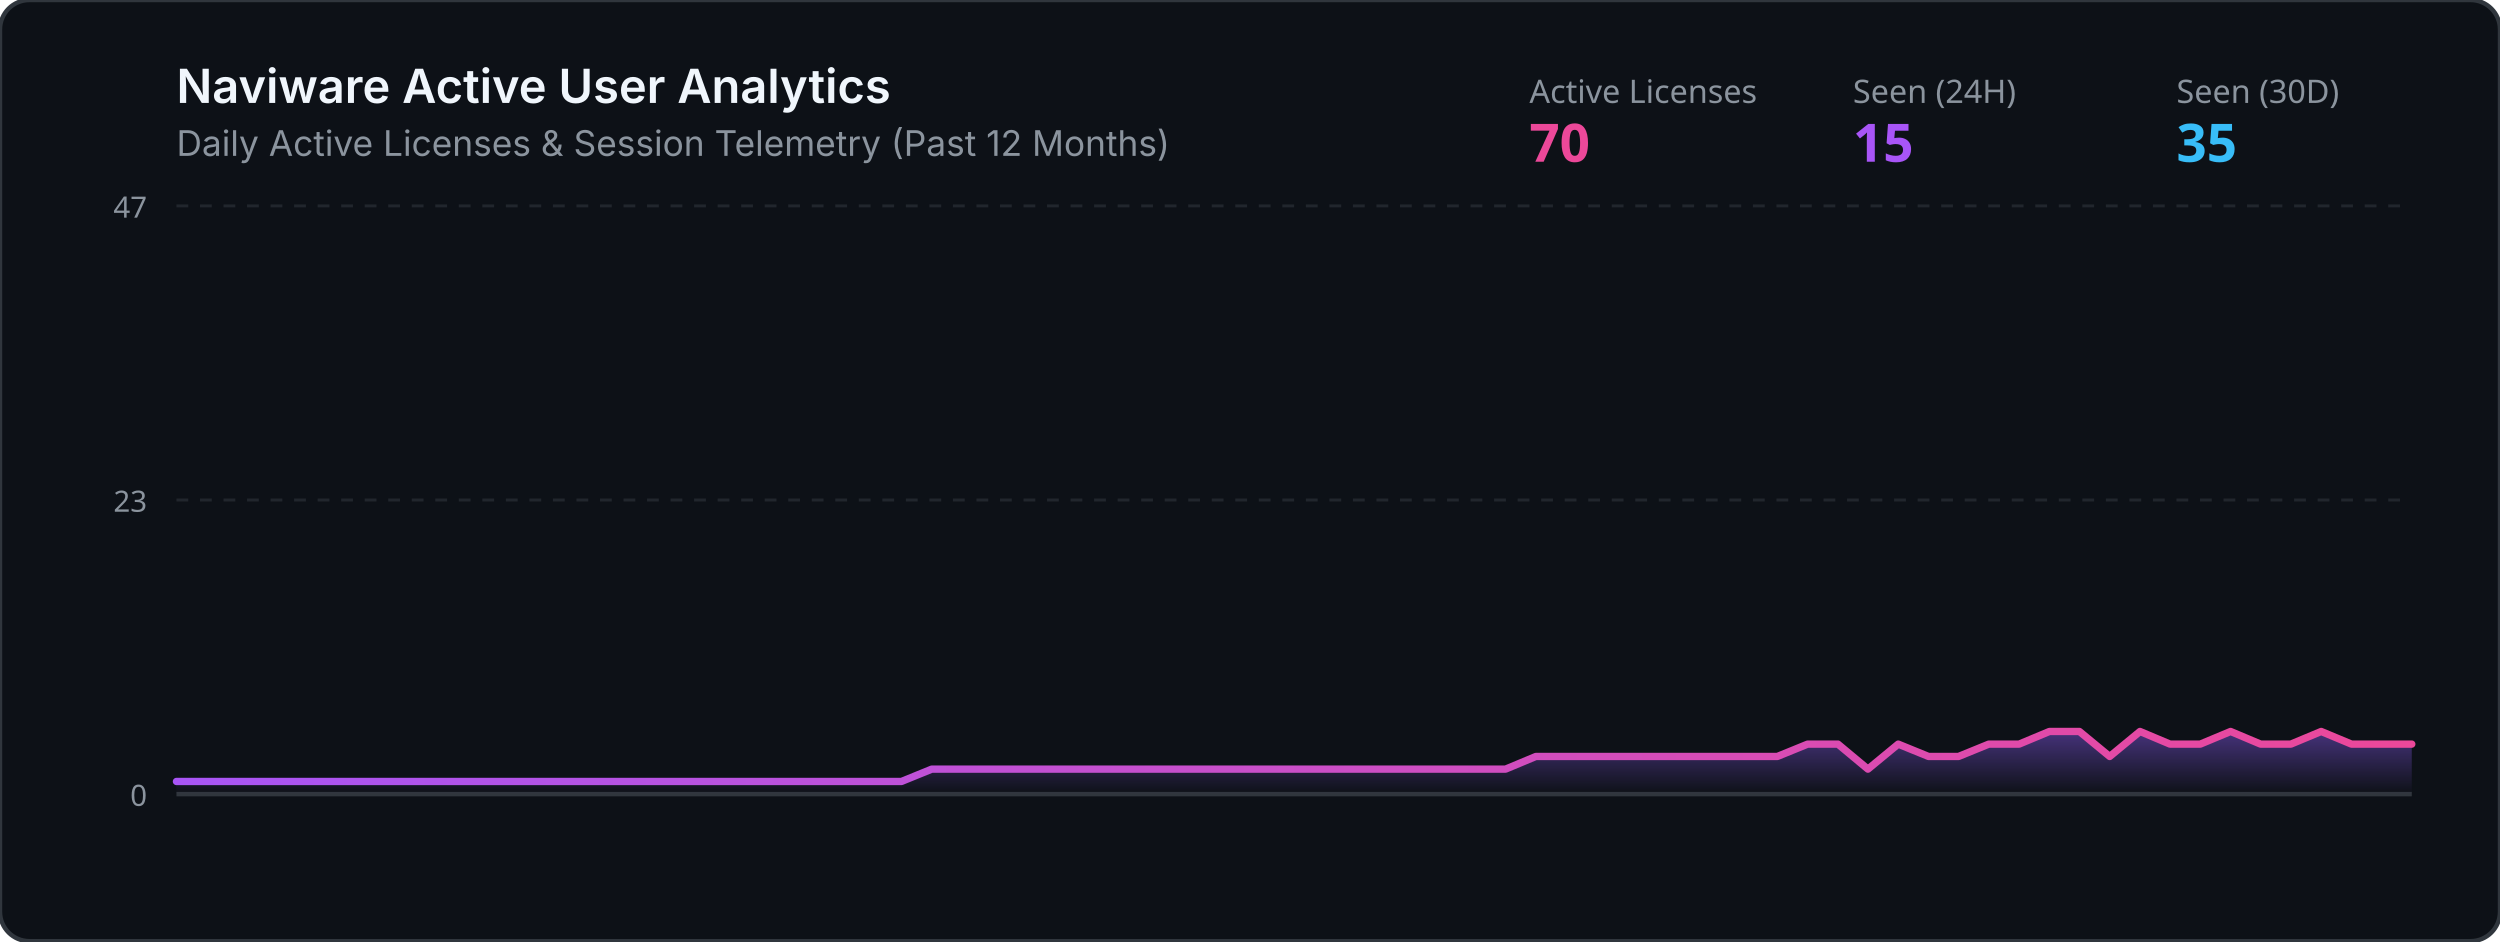
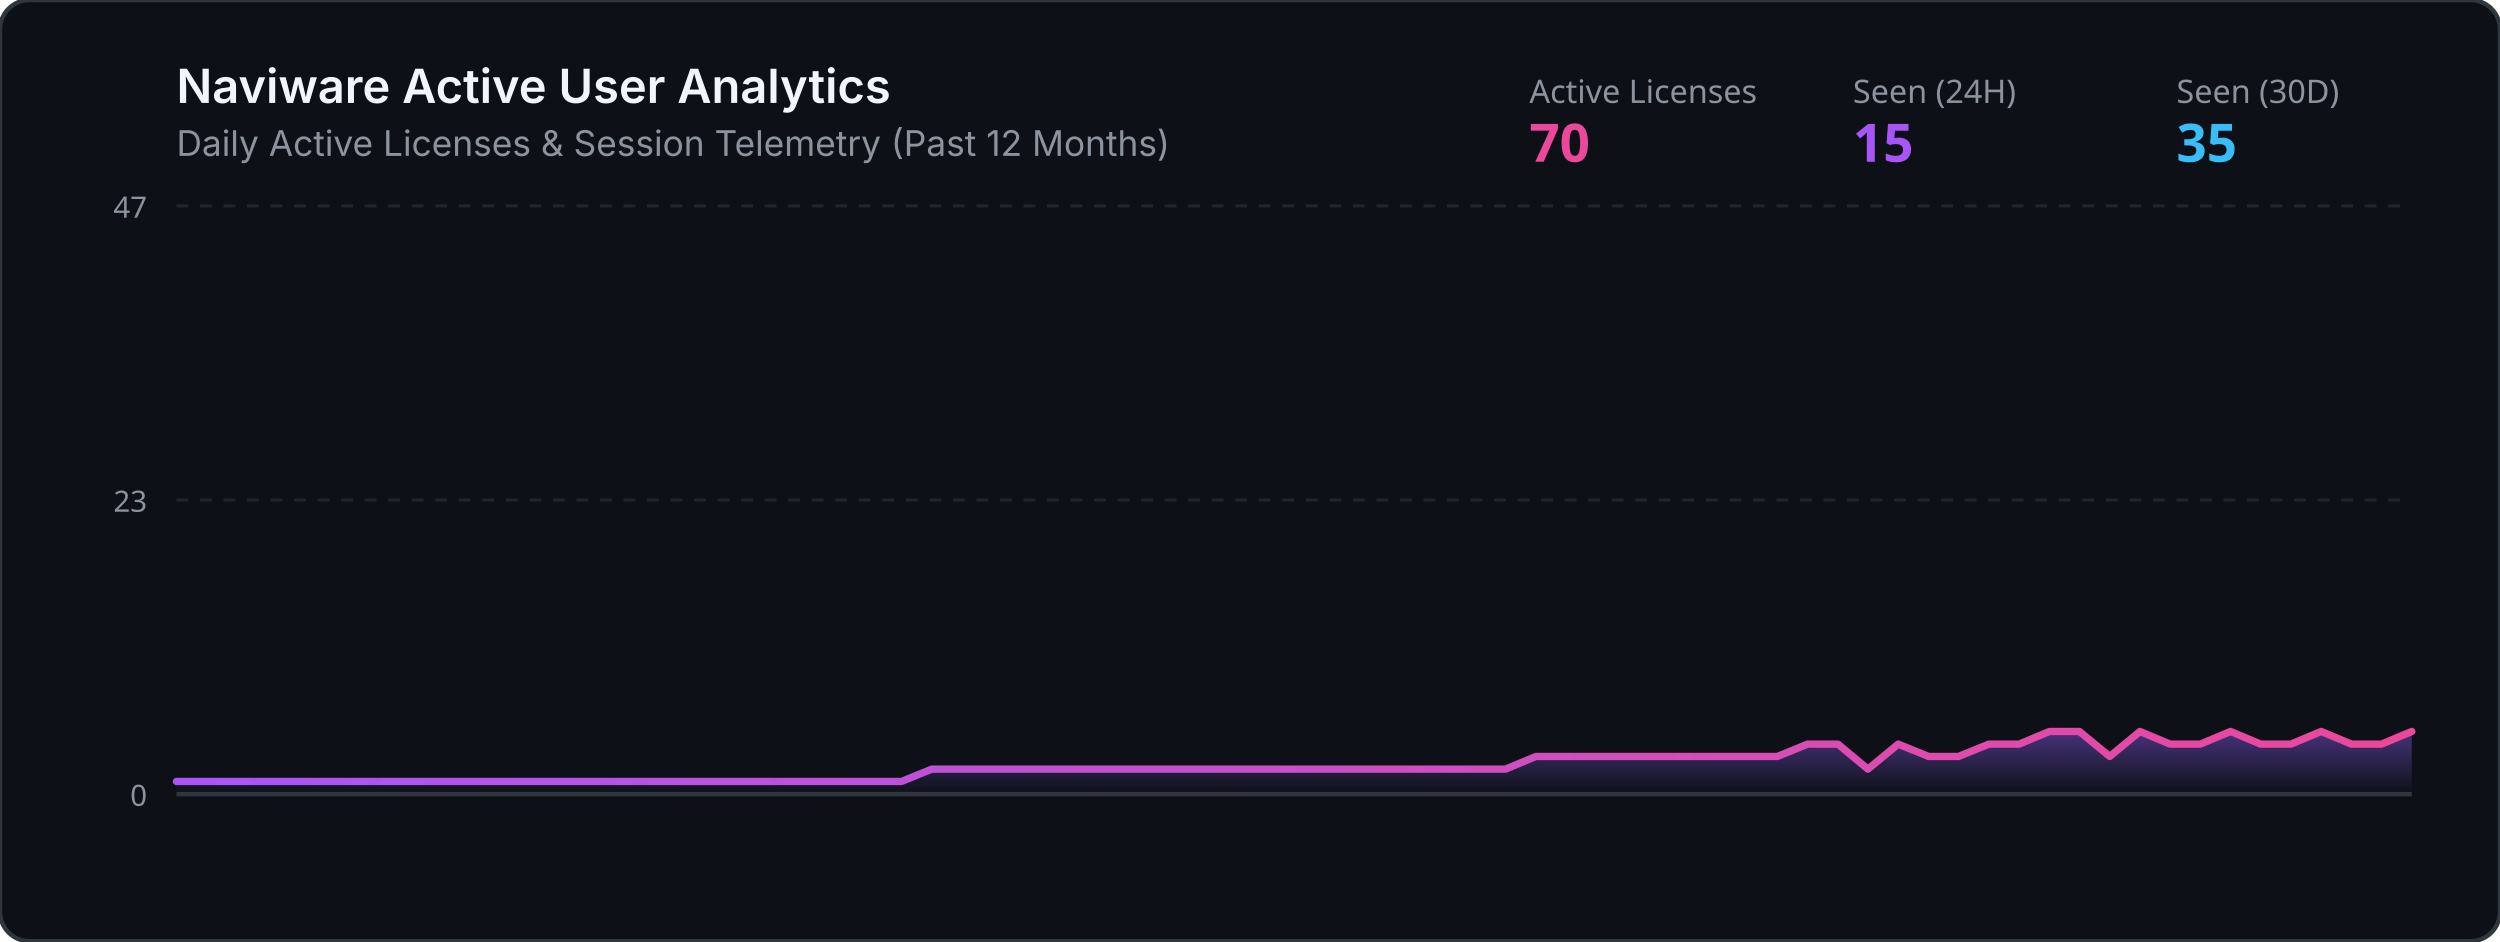
<svg xmlns="http://www.w3.org/2000/svg" viewBox="0 0 850 320" width="100%" height="320">
  <defs>
    <linearGradient id="grad" x1="0%" y1="0%" x2="0%" y2="100%">
      <stop offset="0%" stop-color="#8b5cf6" stop-opacity="0.45" />
      <stop offset="100%" stop-color="#8b5cf6" stop-opacity="0.0" />
    </linearGradient>
    <linearGradient id="lineGrad" x1="0%" y1="0%" x2="100%" y2="0%">
      <stop offset="0%" stop-color="#a855f7" />
      <stop offset="100%" stop-color="#ec4899" />
    </linearGradient>
  </defs>
  <rect width="850" height="320" rx="10" fill="#0d1117" stroke="#30363d" stroke-width="1.5" />
  <text x="60" y="35" fill="#f0f6fc" font-family="-apple-system,BlinkMacSystemFont,Segoe UI,sans-serif" font-size="16" font-weight="600">Naviware Active User Analytics</text>
  <text x="60" y="53" fill="#8b949e" font-family="-apple-system,BlinkMacSystemFont,Segoe UI,sans-serif" font-size="12">Daily Active Licenses &amp; Session Telemetry (Past 12 Months)</text>
  <text x="520" y="35" fill="#8b949e" font-family="sans-serif" font-size="11">Active Licenses</text>
  <text x="520" y="55" fill="#ec4899" font-family="sans-serif" font-size="18" font-weight="bold">70</text>
  <text x="630" y="35" fill="#8b949e" font-family="sans-serif" font-size="11">Seen (24H)</text>
  <text x="630" y="55" fill="#a855f7" font-family="sans-serif" font-size="18" font-weight="bold">15</text>
  <text x="740" y="35" fill="#8b949e" font-family="sans-serif" font-size="11">Seen (30D)</text>
  <text x="740" y="55" fill="#38bdf8" font-family="sans-serif" font-size="18" font-weight="bold">35</text>
  <line x1="60" y1="70" x2="820" y2="70" stroke="#21262d" stroke-width="1" stroke-dasharray="4" />
  <line x1="60" y1="170.0" x2="820" y2="170.0" stroke="#21262d" stroke-width="1" stroke-dasharray="4" />
  <line x1="60" y1="270" x2="820" y2="270" stroke="#30363d" stroke-width="1.5" />
  <text x="50" y="74" fill="#8b949e" font-family="sans-serif" font-size="10" text-anchor="end">47</text>
  <text x="50" y="174.0" fill="#8b949e" font-family="sans-serif" font-size="10" text-anchor="end">23</text>
  <text x="50" y="274" fill="#8b949e" font-family="sans-serif" font-size="10" text-anchor="end">0</text>
-   <polygon points="60,270 60.0,265.7 70.3,265.7 80.5,265.7 90.8,265.7 101.1,265.7 111.4,265.7 121.6,265.7 131.9,265.7 142.2,265.7 152.4,265.7 162.7,265.7 173.0,265.7 183.2,265.7 193.5,265.7 203.8,265.7 214.1,265.7 224.3,265.7 234.6,265.7 244.9,265.7 255.1,265.7 265.4,265.7 275.7,265.7 285.9,265.7 296.2,265.7 306.5,265.7 316.8,261.5 327.0,261.5 337.3,261.5 347.6,261.5 357.8,261.5 368.1,261.5 378.4,261.5 388.6,261.5 398.9,261.5 409.2,261.5 419.5,261.5 429.7,261.5 440.0,261.5 450.3,261.5 460.5,261.5 470.8,261.5 481.1,261.5 491.4,261.5 501.6,261.5 511.9,261.5 522.2,257.2 532.4,257.2 542.7,257.2 553.0,257.2 563.2,257.2 573.5,257.2 583.8,257.2 594.1,257.2 604.3,257.2 614.6,253.0 624.9,253.0 635.1,261.5 645.4,253.0 655.7,257.2 665.9,257.2 676.2,253.0 686.5,253.0 696.8,248.7 707.0,248.7 717.3,257.2 727.6,248.7 737.8,253.0 748.1,253.0 758.4,248.7 768.6,253.0 778.9,253.0 789.2,248.7 799.5,253.0 809.7,253.0 820.0,253.0 820,270" fill="url(#grad)" />
-   <polyline points="60.0,265.7 70.3,265.7 80.5,265.7 90.8,265.7 101.1,265.7 111.4,265.7 121.6,265.7 131.9,265.7 142.2,265.7 152.4,265.7 162.7,265.7 173.0,265.7 183.2,265.7 193.5,265.7 203.8,265.7 214.1,265.7 224.3,265.7 234.6,265.7 244.9,265.7 255.1,265.7 265.4,265.7 275.7,265.7 285.9,265.7 296.2,265.7 306.5,265.7 316.8,261.5 327.0,261.5 337.3,261.5 347.6,261.5 357.8,261.5 368.1,261.5 378.4,261.5 388.6,261.5 398.9,261.5 409.2,261.5 419.5,261.5 429.7,261.5 440.0,261.5 450.3,261.5 460.5,261.5 470.8,261.5 481.1,261.5 491.4,261.5 501.6,261.5 511.9,261.5 522.2,257.2 532.4,257.2 542.7,257.2 553.0,257.2 563.2,257.2 573.5,257.2 583.8,257.2 594.1,257.2 604.3,257.2 614.6,253.0 624.9,253.0 635.1,261.5 645.4,253.0 655.7,257.2 665.9,257.2 676.2,253.0 686.5,253.0 696.8,248.7 707.0,248.7 717.3,257.2 727.6,248.7 737.8,253.0 748.1,253.0 758.4,248.7 768.6,253.0 778.9,253.0 789.2,248.7 799.5,253.0 809.7,253.0 820.0,253.0" fill="none" stroke="url(#lineGrad)" stroke-width="2.5" stroke-linecap="round" stroke-linejoin="round" />
+   <polygon points="60,270 60.0,265.7 70.3,265.7 80.5,265.7 90.8,265.7 101.1,265.7 111.4,265.7 121.6,265.7 131.9,265.7 142.2,265.7 152.4,265.7 162.7,265.7 173.0,265.7 183.2,265.7 193.5,265.7 203.8,265.7 214.1,265.7 224.3,265.7 234.6,265.7 244.9,265.7 255.1,265.7 265.4,265.7 275.7,265.7 285.9,265.7 296.2,265.7 306.5,265.7 316.8,261.5 327.0,261.5 337.3,261.5 347.6,261.5 357.8,261.5 368.1,261.5 378.4,261.5 388.6,261.5 398.9,261.5 409.2,261.5 419.5,261.5 429.7,261.5 440.0,261.5 450.3,261.5 460.5,261.5 470.8,261.5 481.1,261.5 491.4,261.5 501.6,261.5 511.9,261.5 522.2,257.2 532.4,257.2 542.7,257.2 553.0,257.2 563.2,257.2 573.5,257.2 583.8,257.2 594.1,257.2 604.3,257.2 614.6,253.0 624.9,253.0 635.1,261.5 645.4,253.0 655.7,257.2 665.9,257.2 676.2,253.0 686.5,253.0 696.8,248.7 707.0,248.7 717.3,257.2 727.6,248.7 737.8,253.0 748.1,253.0 758.4,248.7 768.6,253.0 778.9,253.0 789.2,248.7 799.5,253.0 809.7,253.0 820.0,248.7 820,270" fill="url(#grad)" />
+   <polyline points="60.0,265.7 70.3,265.7 80.5,265.7 90.8,265.7 101.1,265.7 111.4,265.7 121.6,265.7 131.9,265.7 142.2,265.7 152.4,265.7 162.7,265.7 173.0,265.7 183.2,265.7 193.5,265.7 203.8,265.7 214.1,265.7 224.3,265.7 234.6,265.7 244.9,265.7 255.1,265.7 265.4,265.7 275.7,265.7 285.9,265.7 296.2,265.7 306.5,265.7 316.8,261.5 327.0,261.5 337.3,261.5 347.6,261.5 357.8,261.5 368.1,261.5 378.4,261.5 388.6,261.5 398.9,261.5 409.2,261.5 419.5,261.5 429.7,261.5 440.0,261.5 450.3,261.5 460.5,261.5 470.8,261.5 481.1,261.5 491.4,261.5 501.6,261.5 511.9,261.5 522.2,257.2 532.4,257.2 542.7,257.2 553.0,257.2 563.2,257.2 573.5,257.2 583.8,257.2 594.1,257.2 604.3,257.2 614.6,253.0 624.9,253.0 635.1,261.5 645.4,253.0 655.7,257.2 665.9,257.2 676.2,253.0 686.5,253.0 696.8,248.7 707.0,248.7 717.3,257.2 727.6,248.7 737.8,253.0 748.1,253.0 758.4,248.7 768.6,253.0 778.9,253.0 789.2,248.7 799.5,253.0 809.7,253.0 820.0,248.7" fill="none" stroke="url(#lineGrad)" stroke-width="2.5" stroke-linecap="round" stroke-linejoin="round" />
</svg>
